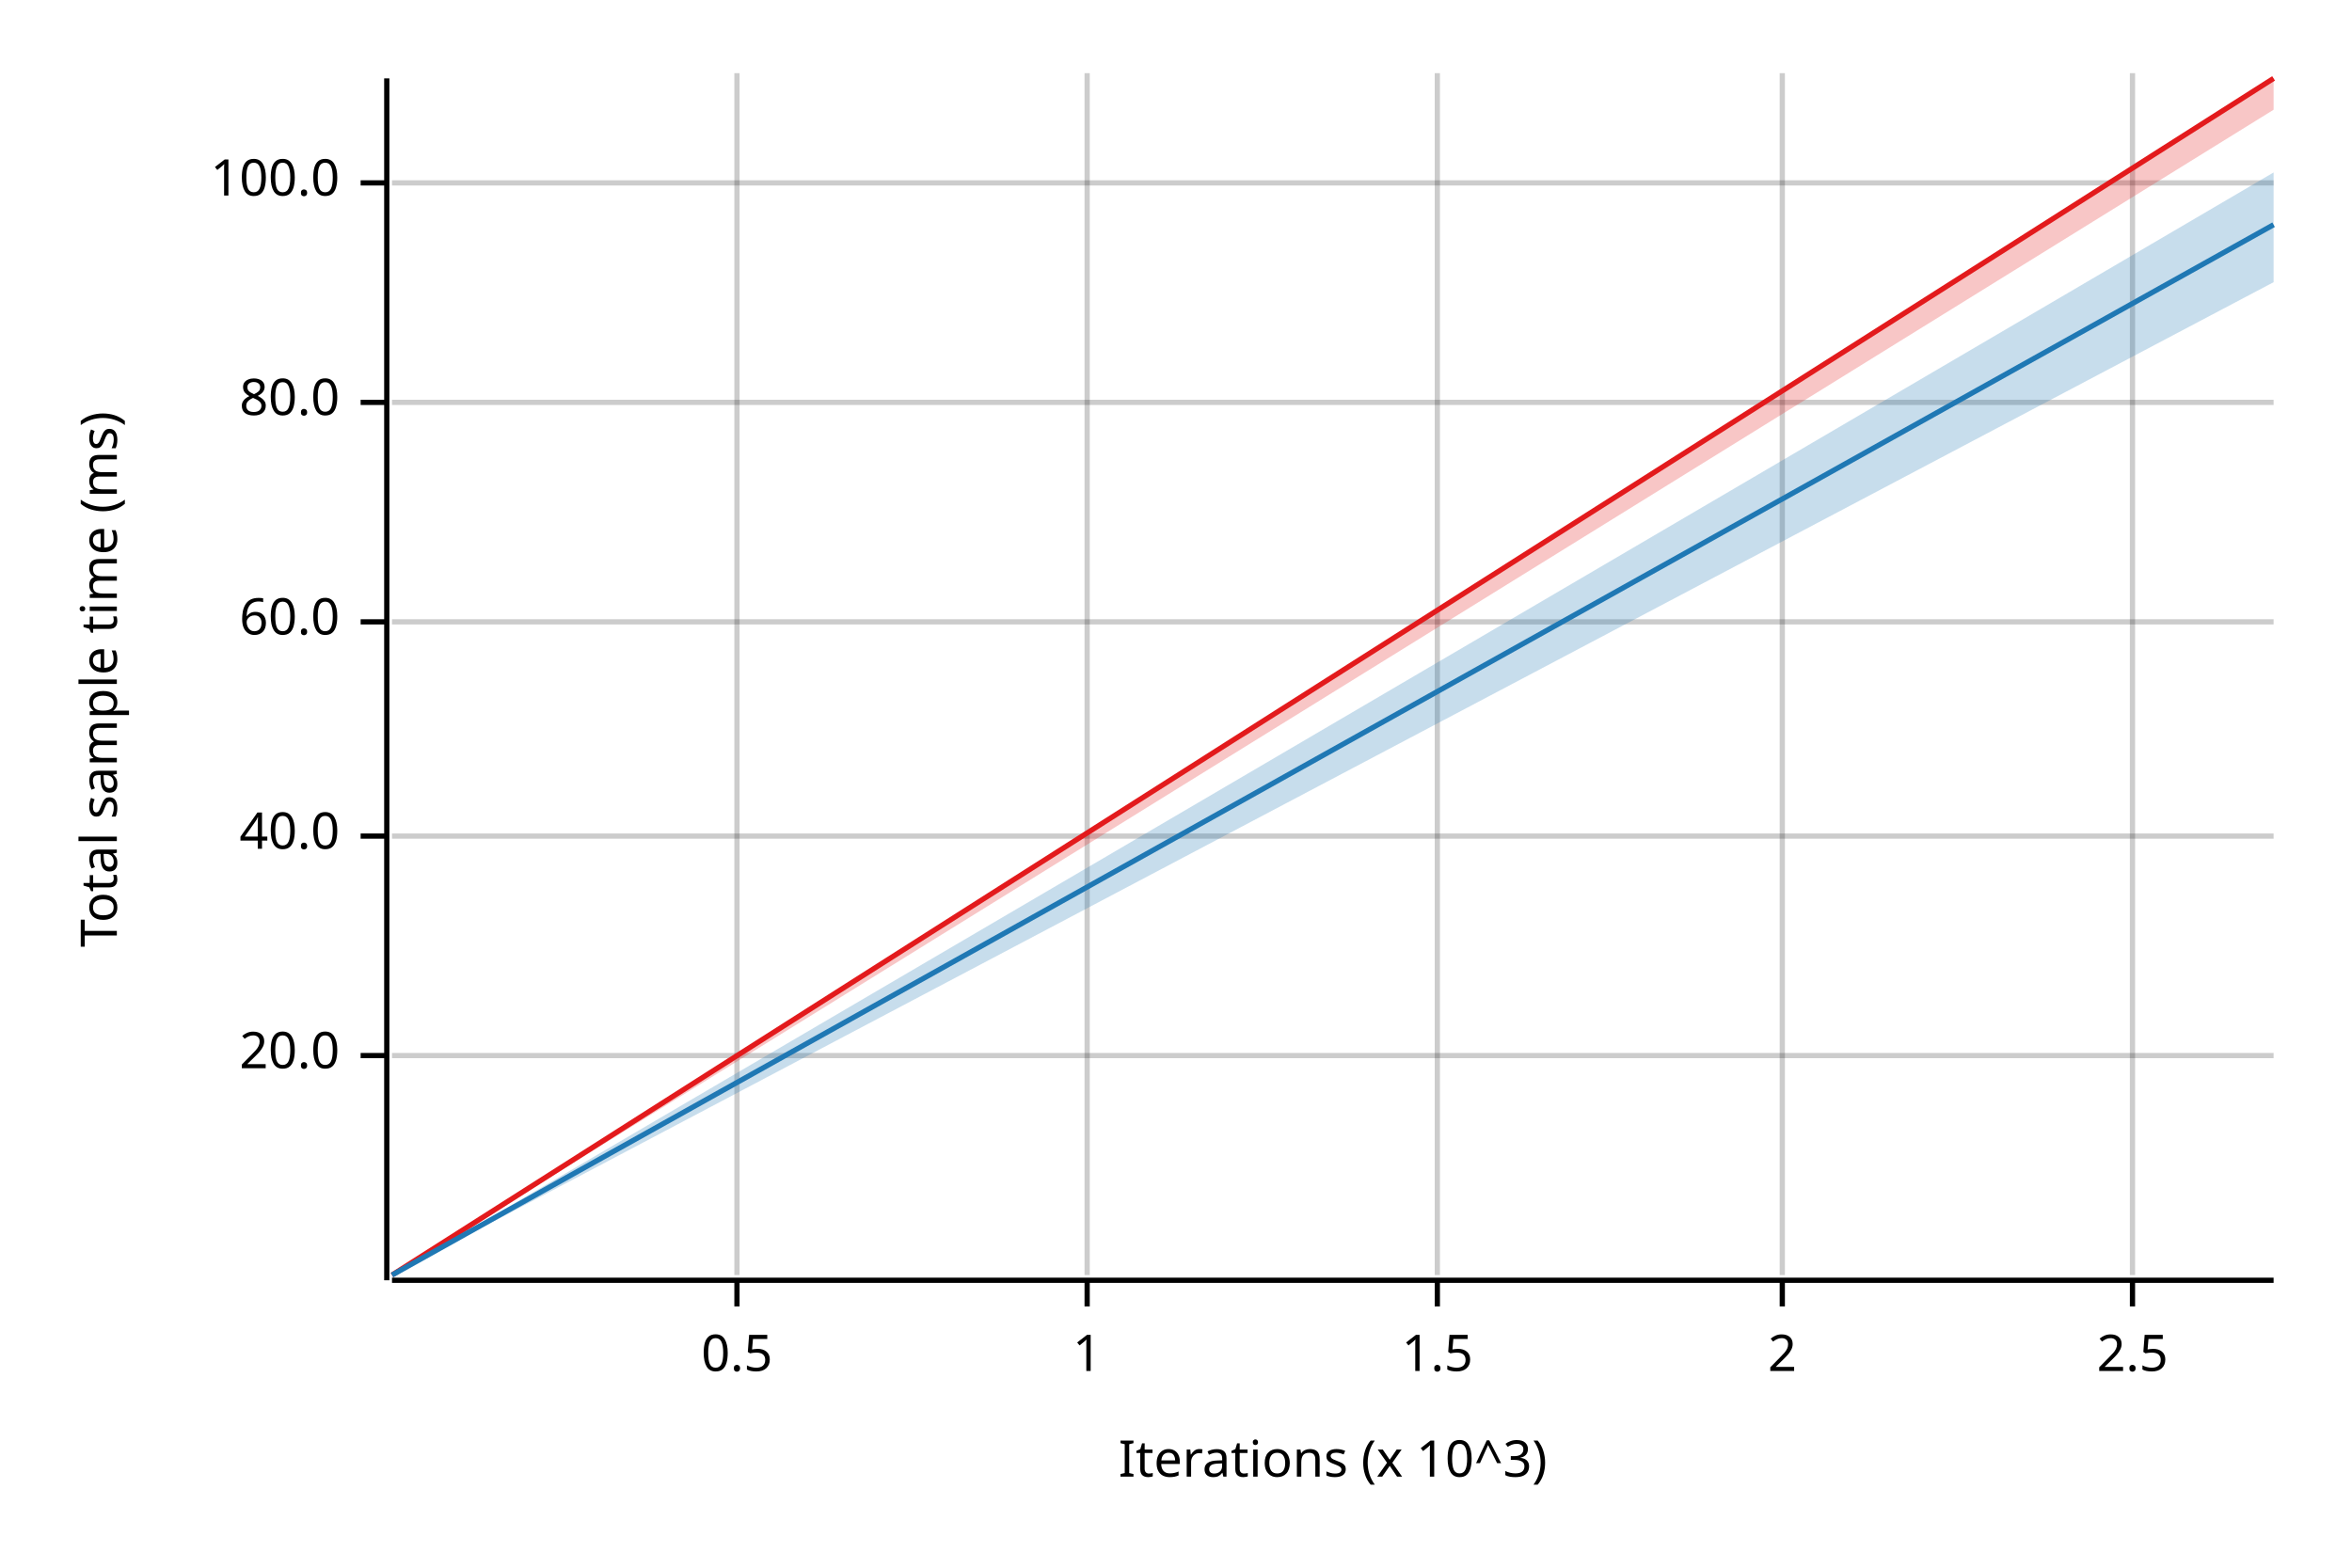
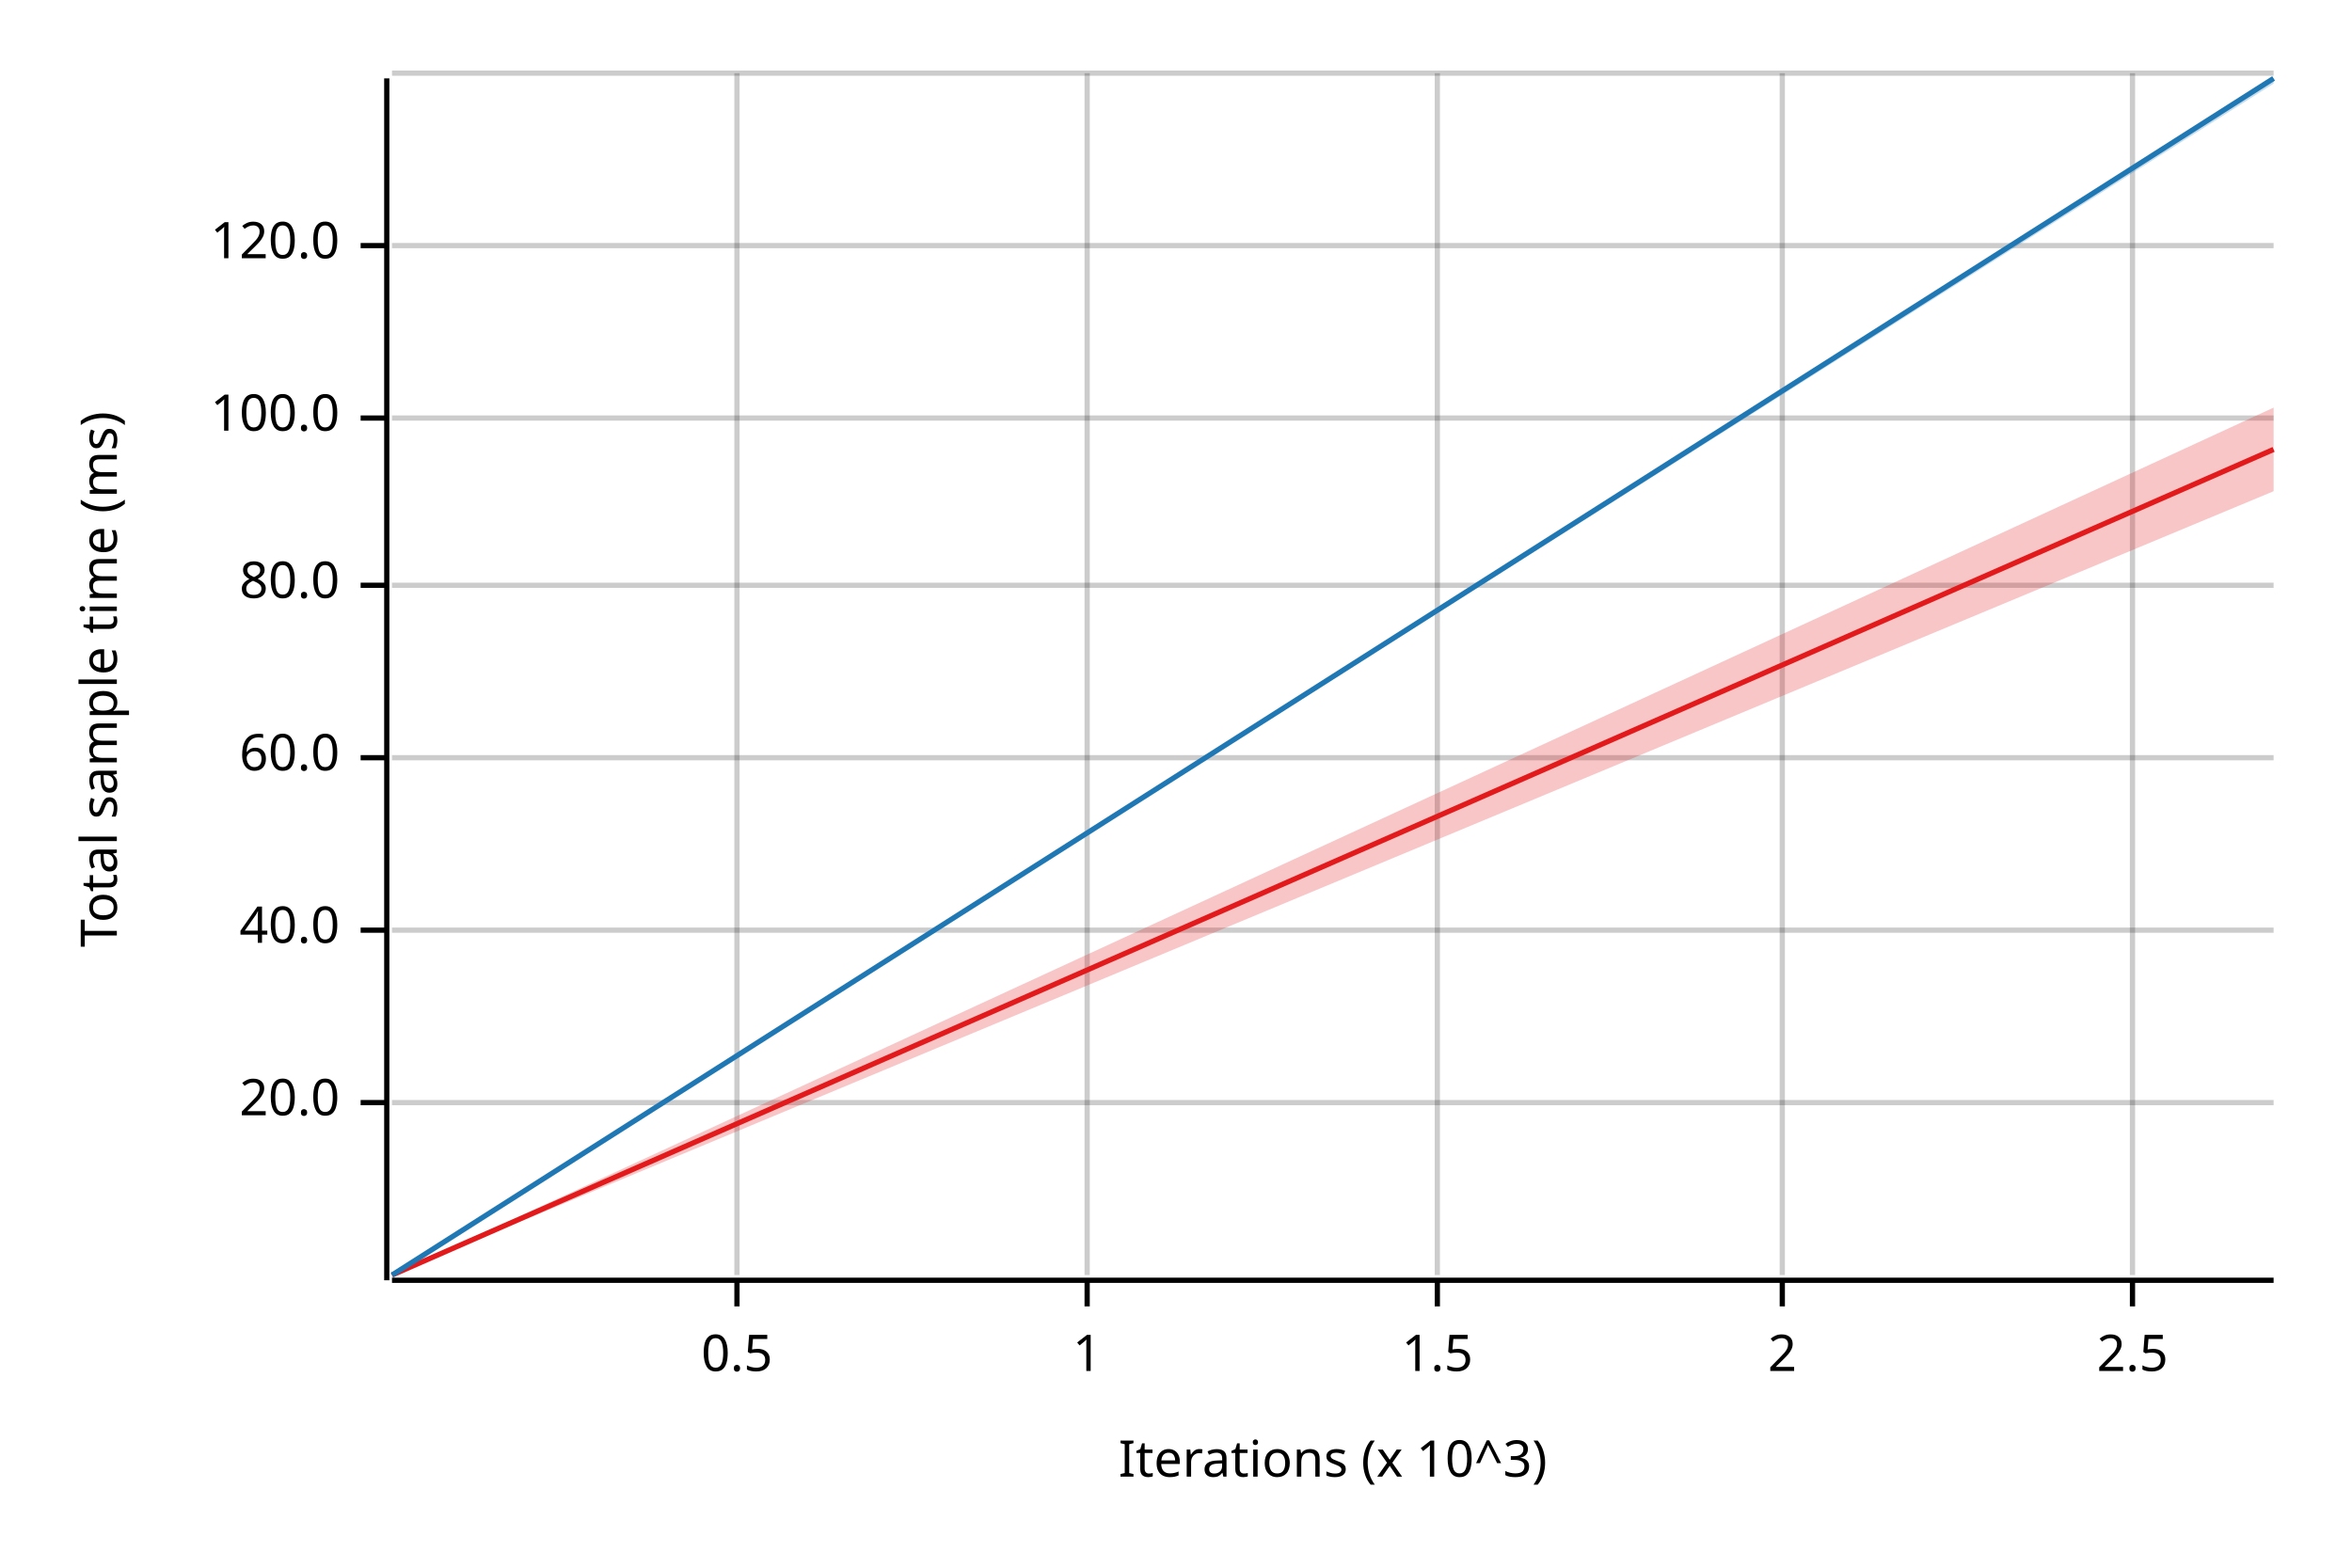
<svg xmlns="http://www.w3.org/2000/svg" width="450" height="300" viewBox="0 0 450 300">
  <text x="15" y="130" dy="0.76em" text-anchor="middle" font-family="sans-serif" font-size="9.677" opacity="1" fill="#000000" transform="rotate(270, 15, 130)">
Total sample time (ms)
</text>
  <text x="255" y="285" dy="-0.5ex" text-anchor="middle" font-family="sans-serif" font-size="9.677" opacity="1" fill="#000000">
Iterations (x 10^3)
</text>
  <line opacity="0.2" stroke="#000000" stroke-width="1" x1="141" y1="244" x2="141" y2="14" />
  <line opacity="0.2" stroke="#000000" stroke-width="1" x1="208" y1="244" x2="208" y2="14" />
  <line opacity="0.2" stroke="#000000" stroke-width="1" x1="275" y1="244" x2="275" y2="14" />
  <line opacity="0.2" stroke="#000000" stroke-width="1" x1="341" y1="244" x2="341" y2="14" />
  <line opacity="0.2" stroke="#000000" stroke-width="1" x1="408" y1="244" x2="408" y2="14" />
-   <line opacity="0.2" stroke="#000000" stroke-width="1" x1="75" y1="202" x2="435" y2="202" />
-   <line opacity="0.2" stroke="#000000" stroke-width="1" x1="75" y1="160" x2="435" y2="160" />
-   <line opacity="0.2" stroke="#000000" stroke-width="1" x1="75" y1="119" x2="435" y2="119" />
-   <line opacity="0.2" stroke="#000000" stroke-width="1" x1="75" y1="77" x2="435" y2="77" />
-   <line opacity="0.2" stroke="#000000" stroke-width="1" x1="75" y1="35" x2="435" y2="35" />
+   <line opacity="0.2" stroke="#000000" stroke-width="1" x1="75" y1="211" x2="435" y2="211" />
+   <line opacity="0.2" stroke="#000000" stroke-width="1" x1="75" y1="178" x2="435" y2="178" />
+   <line opacity="0.2" stroke="#000000" stroke-width="1" x1="75" y1="145" x2="435" y2="145" />
+   <line opacity="0.2" stroke="#000000" stroke-width="1" x1="75" y1="112" x2="435" y2="112" />
+   <line opacity="0.2" stroke="#000000" stroke-width="1" x1="75" y1="80" x2="435" y2="80" />
+   <line opacity="0.2" stroke="#000000" stroke-width="1" x1="75" y1="47" x2="435" y2="47" />
+   <line opacity="0.2" stroke="#000000" stroke-width="1" x1="75" y1="14" x2="435" y2="14" />
  <polyline fill="none" opacity="1" stroke="#000000" stroke-width="1" points="74,15 74,245 " />
-   <text x="65" y="202" dy="0.5ex" text-anchor="end" font-family="sans-serif" font-size="9.677" opacity="1" fill="#000000">
+   <text x="65" y="211" dy="0.5ex" text-anchor="end" font-family="sans-serif" font-size="9.677" opacity="1" fill="#000000">
20.0
</text>
-   <polyline fill="none" opacity="1" stroke="#000000" stroke-width="1" points="69,202 74,202 " />
-   <text x="65" y="160" dy="0.5ex" text-anchor="end" font-family="sans-serif" font-size="9.677" opacity="1" fill="#000000">
+   <polyline fill="none" opacity="1" stroke="#000000" stroke-width="1" points="69,211 74,211 " />
+   <text x="65" y="178" dy="0.5ex" text-anchor="end" font-family="sans-serif" font-size="9.677" opacity="1" fill="#000000">
40.0
</text>
-   <polyline fill="none" opacity="1" stroke="#000000" stroke-width="1" points="69,160 74,160 " />
-   <text x="65" y="119" dy="0.5ex" text-anchor="end" font-family="sans-serif" font-size="9.677" opacity="1" fill="#000000">
+   <polyline fill="none" opacity="1" stroke="#000000" stroke-width="1" points="69,178 74,178 " />
+   <text x="65" y="145" dy="0.5ex" text-anchor="end" font-family="sans-serif" font-size="9.677" opacity="1" fill="#000000">
60.0
</text>
-   <polyline fill="none" opacity="1" stroke="#000000" stroke-width="1" points="69,119 74,119 " />
-   <text x="65" y="77" dy="0.5ex" text-anchor="end" font-family="sans-serif" font-size="9.677" opacity="1" fill="#000000">
+   <polyline fill="none" opacity="1" stroke="#000000" stroke-width="1" points="69,145 74,145 " />
+   <text x="65" y="112" dy="0.5ex" text-anchor="end" font-family="sans-serif" font-size="9.677" opacity="1" fill="#000000">
80.0
</text>
-   <polyline fill="none" opacity="1" stroke="#000000" stroke-width="1" points="69,77 74,77 " />
-   <text x="65" y="35" dy="0.5ex" text-anchor="end" font-family="sans-serif" font-size="9.677" opacity="1" fill="#000000">
+   <polyline fill="none" opacity="1" stroke="#000000" stroke-width="1" points="69,112 74,112 " />
+   <text x="65" y="80" dy="0.5ex" text-anchor="end" font-family="sans-serif" font-size="9.677" opacity="1" fill="#000000">
100.0
</text>
-   <polyline fill="none" opacity="1" stroke="#000000" stroke-width="1" points="69,35 74,35 " />
+   <polyline fill="none" opacity="1" stroke="#000000" stroke-width="1" points="69,80 74,80 " />
+   <text x="65" y="47" dy="0.5ex" text-anchor="end" font-family="sans-serif" font-size="9.677" opacity="1" fill="#000000">
+ 120.0
+ </text>
+   <polyline fill="none" opacity="1" stroke="#000000" stroke-width="1" points="69,47 74,47 " />
  <polyline fill="none" opacity="1" stroke="#000000" stroke-width="1" points="75,245 435,245 " />
  <text x="141" y="255" dy="0.76em" text-anchor="middle" font-family="sans-serif" font-size="9.677" opacity="1" fill="#000000">
0.5
</text>
  <polyline fill="none" opacity="1" stroke="#000000" stroke-width="1" points="141,245 141,250 " />
  <text x="208" y="255" dy="0.76em" text-anchor="middle" font-family="sans-serif" font-size="9.677" opacity="1" fill="#000000">
1
</text>
  <polyline fill="none" opacity="1" stroke="#000000" stroke-width="1" points="208,245 208,250 " />
  <text x="275" y="255" dy="0.76em" text-anchor="middle" font-family="sans-serif" font-size="9.677" opacity="1" fill="#000000">
1.5
</text>
  <polyline fill="none" opacity="1" stroke="#000000" stroke-width="1" points="275,245 275,250 " />
  <text x="341" y="255" dy="0.76em" text-anchor="middle" font-family="sans-serif" font-size="9.677" opacity="1" fill="#000000">
2
</text>
  <polyline fill="none" opacity="1" stroke="#000000" stroke-width="1" points="341,245 341,250 " />
  <text x="408" y="255" dy="0.76em" text-anchor="middle" font-family="sans-serif" font-size="9.677" opacity="1" fill="#000000">
2.5
</text>
  <polyline fill="none" opacity="1" stroke="#000000" stroke-width="1" points="408,245 408,250 " />
-   <polyline fill="none" opacity="1" stroke="#E31A1C" stroke-width="1" points="75,244 435,15 " />
-   <polygon opacity="0.25" fill="#E31A1C" points="75,244 435,21 435,15 " />
-   <polyline fill="none" opacity="1" stroke="#1F78B4" stroke-width="1" points="75,244 435,43 " />
-   <polygon opacity="0.25" fill="#1F78B4" points="75,244 435,54 435,33 " />
+   <polyline fill="none" opacity="1" stroke="#E31A1C" stroke-width="1" points="75,244 435,86 " />
+   <polygon opacity="0.25" fill="#E31A1C" points="75,244 435,94 435,78 " />
+   <polyline fill="none" opacity="1" stroke="#1F78B4" stroke-width="1" points="75,244 435,15 " />
+   <polygon opacity="0.25" fill="#1F78B4" points="75,244 435,16 435,15 " />
</svg>
